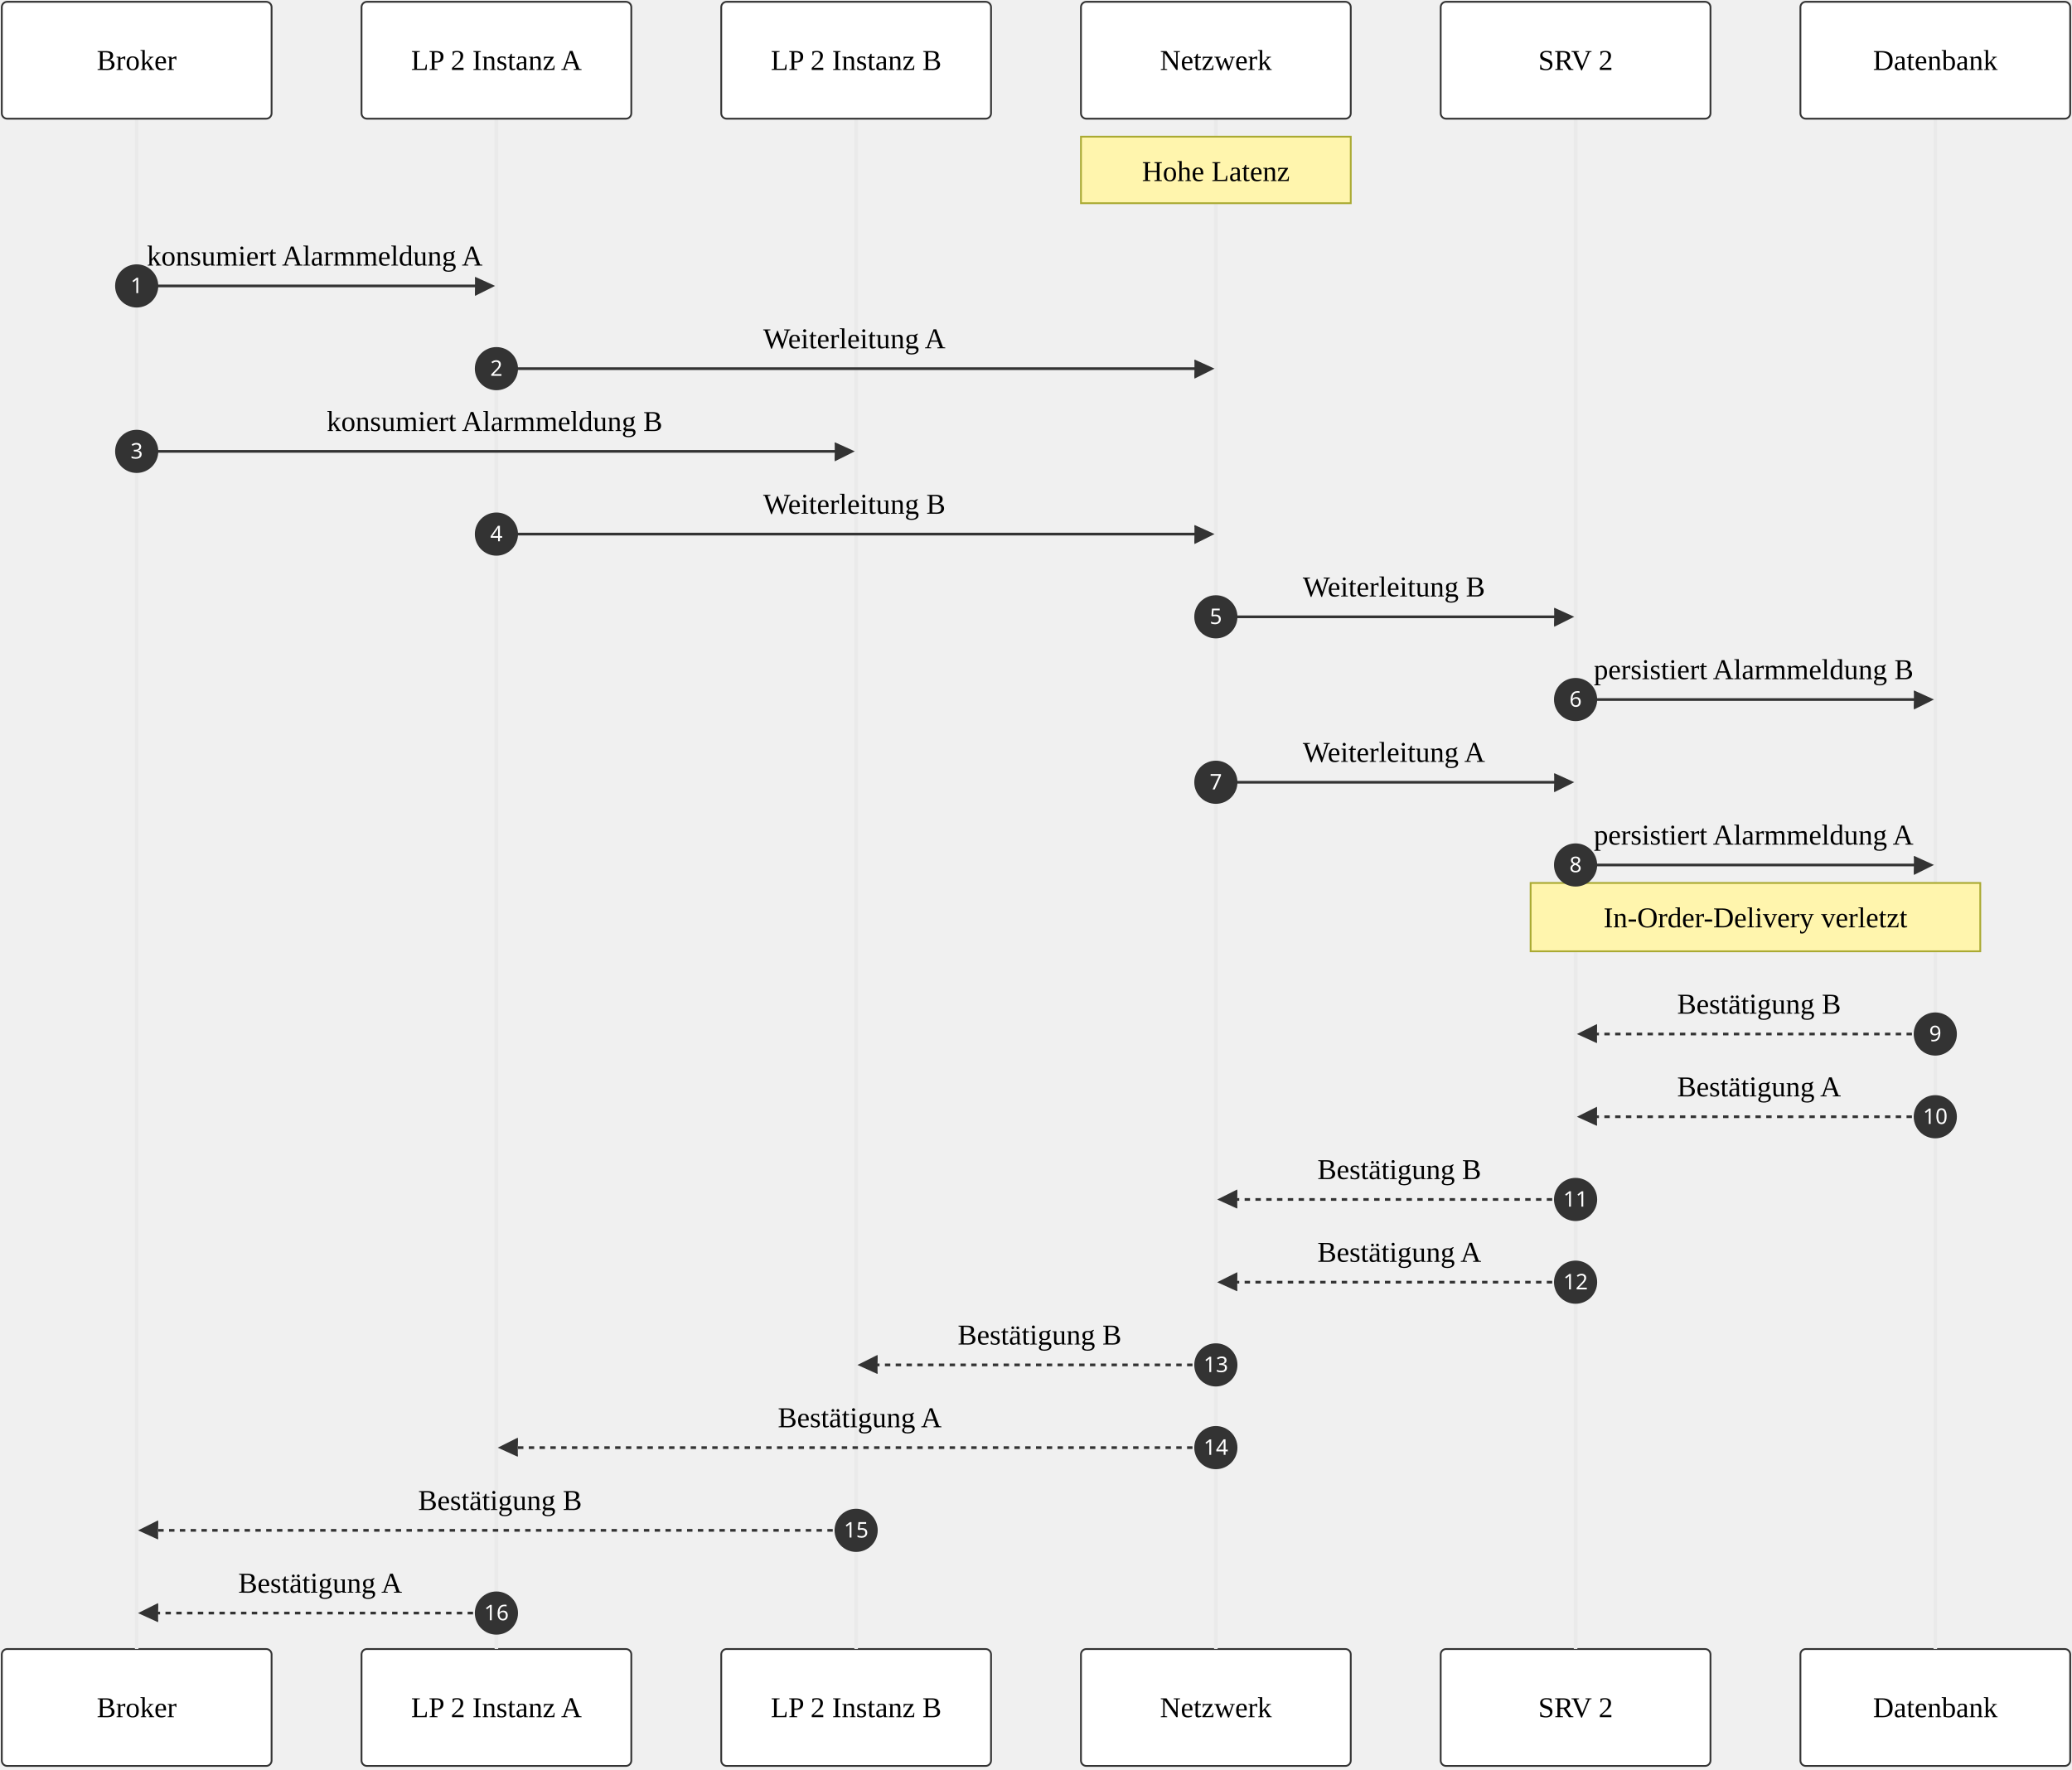
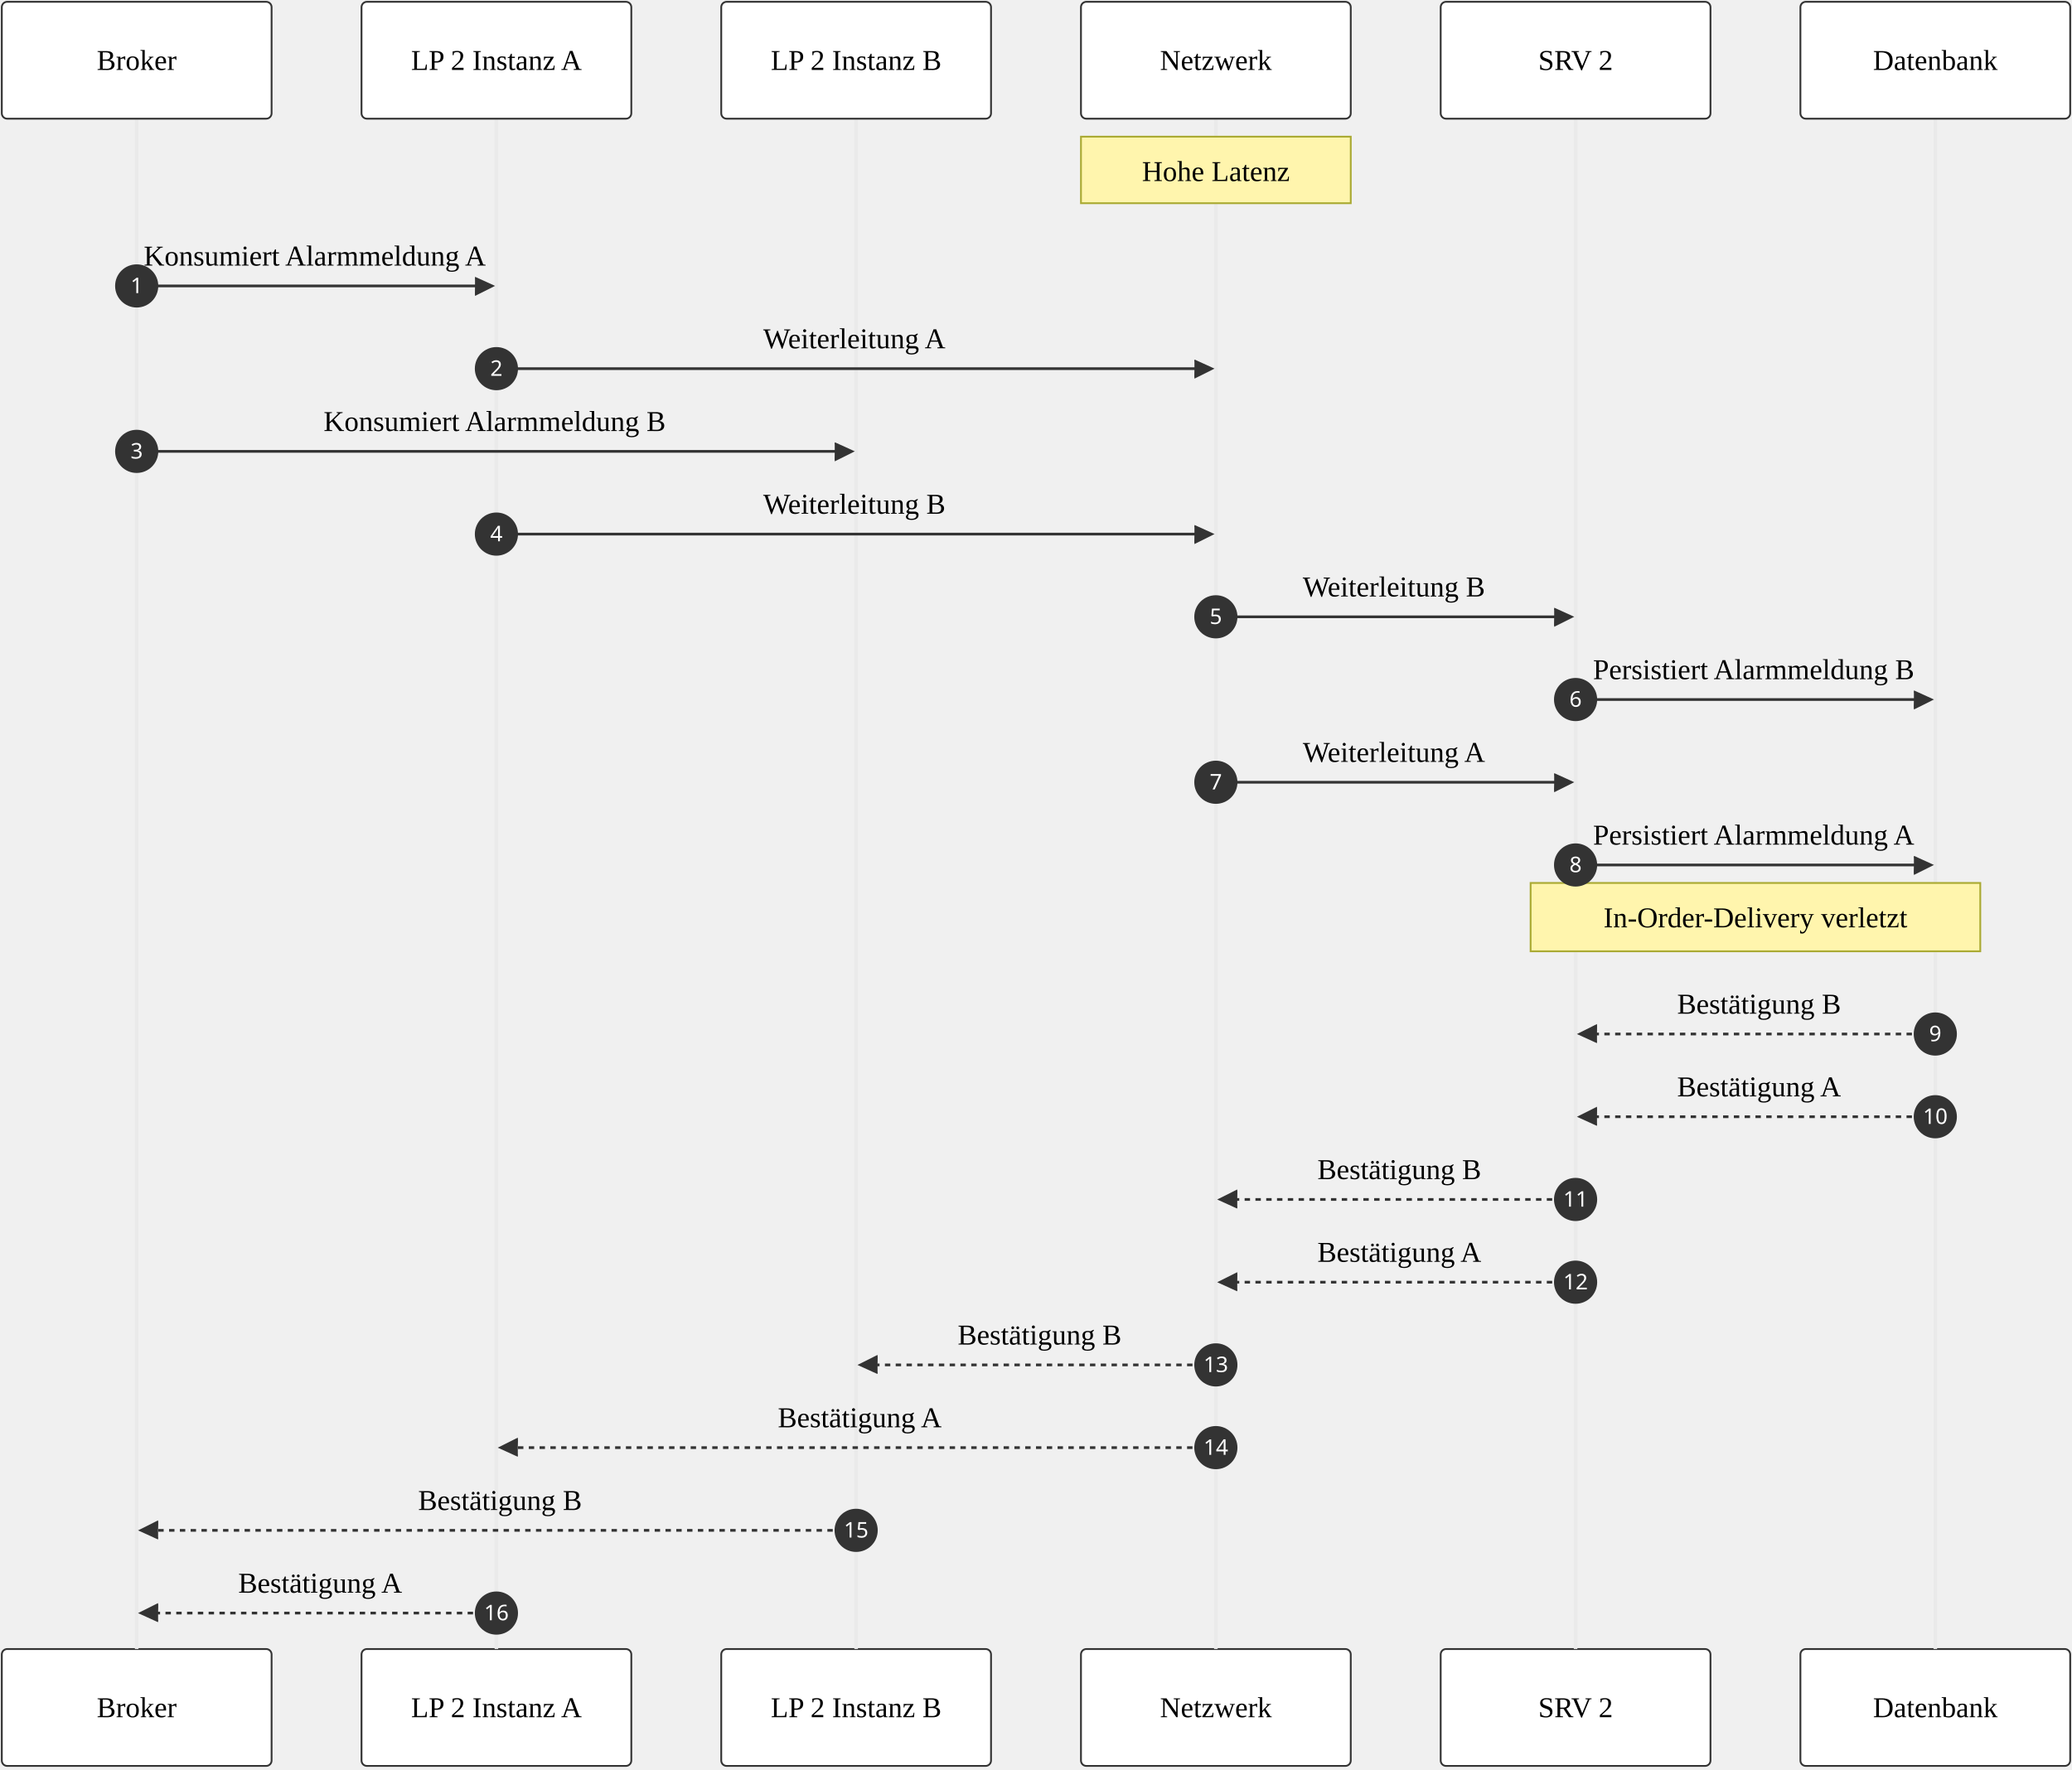
<svg xmlns="http://www.w3.org/2000/svg" id="my-svg" width="100%" style="max-width: 1152px; background-color: white;" viewBox="-1 -1 1152 984" role="graphics-document document" aria-roledescription="sequence">
  <g>
    <rect x="1000" y="916" fill="#eaeaea" stroke="#666" width="150" height="65" name="DB" rx="3" ry="3" class="actor actor-bottom" />
    <text x="1075" y="948.5" dominant-baseline="central" alignment-baseline="central" class="actor actor-box" style="text-anchor: middle; font-size: 16px; font-weight: 400;">
      <tspan x="1075" dy="0">Datenbank</tspan>
    </text>
  </g>
  <g>
    <rect x="800" y="916" fill="#eaeaea" stroke="#666" width="150" height="65" name="S" rx="3" ry="3" class="actor actor-bottom" />
    <text x="875" y="948.5" dominant-baseline="central" alignment-baseline="central" class="actor actor-box" style="text-anchor: middle; font-size: 16px; font-weight: 400;">
      <tspan x="875" dy="0">SRV 2</tspan>
    </text>
  </g>
  <g>
    <rect x="600" y="916" fill="#eaeaea" stroke="#666" width="150" height="65" name="NET" rx="3" ry="3" class="actor actor-bottom" />
    <text x="675" y="948.5" dominant-baseline="central" alignment-baseline="central" class="actor actor-box" style="text-anchor: middle; font-size: 16px; font-weight: 400;">
      <tspan x="675" dy="0">Netzwerk</tspan>
    </text>
  </g>
  <g>
    <rect x="400" y="916" fill="#eaeaea" stroke="#666" width="150" height="65" name="L2" rx="3" ry="3" class="actor actor-bottom" />
    <text x="475" y="948.5" dominant-baseline="central" alignment-baseline="central" class="actor actor-box" style="text-anchor: middle; font-size: 16px; font-weight: 400;">
      <tspan x="475" dy="0">LP 2 Instanz B</tspan>
    </text>
  </g>
  <g>
    <rect x="200" y="916" fill="#eaeaea" stroke="#666" width="150" height="65" name="L1" rx="3" ry="3" class="actor actor-bottom" />
    <text x="275" y="948.5" dominant-baseline="central" alignment-baseline="central" class="actor actor-box" style="text-anchor: middle; font-size: 16px; font-weight: 400;">
      <tspan x="275" dy="0">LP 2 Instanz A</tspan>
    </text>
  </g>
  <g>
    <rect x="0" y="916" fill="#eaeaea" stroke="#666" width="150" height="65" name="B" rx="3" ry="3" class="actor actor-bottom" />
    <text x="75" y="948.5" dominant-baseline="central" alignment-baseline="central" class="actor actor-box" style="text-anchor: middle; font-size: 16px; font-weight: 400;">
      <tspan x="75" dy="0">Broker</tspan>
    </text>
  </g>
  <g>
    <line id="actor5" x1="1075" y1="65" x2="1075" y2="916" class="actor-line 200" stroke-width="0.5px" stroke="#999" name="DB" data-et="life-line" data-id="DB" />
    <g id="root-5" data-et="participant" data-type="participant" data-id="DB">
      <rect x="1000" y="0" fill="#eaeaea" stroke="#666" width="150" height="65" name="DB" rx="3" ry="3" class="actor actor-top" />
      <text x="1075" y="32.5" dominant-baseline="central" alignment-baseline="central" class="actor actor-box" style="text-anchor: middle; font-size: 16px; font-weight: 400;">
        <tspan x="1075" dy="0">Datenbank</tspan>
      </text>
    </g>
  </g>
  <g>
    <line id="actor4" x1="875" y1="65" x2="875" y2="916" class="actor-line 200" stroke-width="0.5px" stroke="#999" name="S" data-et="life-line" data-id="S" />
    <g id="root-4" data-et="participant" data-type="participant" data-id="S">
      <rect x="800" y="0" fill="#eaeaea" stroke="#666" width="150" height="65" name="S" rx="3" ry="3" class="actor actor-top" />
      <text x="875" y="32.5" dominant-baseline="central" alignment-baseline="central" class="actor actor-box" style="text-anchor: middle; font-size: 16px; font-weight: 400;">
        <tspan x="875" dy="0">SRV 2</tspan>
      </text>
    </g>
  </g>
  <g>
    <line id="actor3" x1="675" y1="65" x2="675" y2="916" class="actor-line 200" stroke-width="0.5px" stroke="#999" name="NET" data-et="life-line" data-id="NET" />
    <g id="root-3" data-et="participant" data-type="participant" data-id="NET">
      <rect x="600" y="0" fill="#eaeaea" stroke="#666" width="150" height="65" name="NET" rx="3" ry="3" class="actor actor-top" />
      <text x="675" y="32.5" dominant-baseline="central" alignment-baseline="central" class="actor actor-box" style="text-anchor: middle; font-size: 16px; font-weight: 400;">
        <tspan x="675" dy="0">Netzwerk</tspan>
      </text>
    </g>
  </g>
  <g>
    <line id="actor2" x1="475" y1="65" x2="475" y2="916" class="actor-line 200" stroke-width="0.5px" stroke="#999" name="L2" data-et="life-line" data-id="L2" />
    <g id="root-2" data-et="participant" data-type="participant" data-id="L2">
      <rect x="400" y="0" fill="#eaeaea" stroke="#666" width="150" height="65" name="L2" rx="3" ry="3" class="actor actor-top" />
      <text x="475" y="32.5" dominant-baseline="central" alignment-baseline="central" class="actor actor-box" style="text-anchor: middle; font-size: 16px; font-weight: 400;">
        <tspan x="475" dy="0">LP 2 Instanz B</tspan>
      </text>
    </g>
  </g>
  <g>
    <line id="actor1" x1="275" y1="65" x2="275" y2="916" class="actor-line 200" stroke-width="0.5px" stroke="#999" name="L1" data-et="life-line" data-id="L1" />
    <g id="root-1" data-et="participant" data-type="participant" data-id="L1">
      <rect x="200" y="0" fill="#eaeaea" stroke="#666" width="150" height="65" name="L1" rx="3" ry="3" class="actor actor-top" />
      <text x="275" y="32.5" dominant-baseline="central" alignment-baseline="central" class="actor actor-box" style="text-anchor: middle; font-size: 16px; font-weight: 400;">
        <tspan x="275" dy="0">LP 2 Instanz A</tspan>
      </text>
    </g>
  </g>
  <g>
    <line id="actor0" x1="75" y1="65" x2="75" y2="916" class="actor-line 200" stroke-width="0.5px" stroke="#999" name="B" data-et="life-line" data-id="B" />
    <g id="root-0" data-et="participant" data-type="participant" data-id="B">
      <rect x="0" y="0" fill="#eaeaea" stroke="#666" width="150" height="65" name="B" rx="3" ry="3" class="actor actor-top" />
      <text x="75" y="32.5" dominant-baseline="central" alignment-baseline="central" class="actor actor-box" style="text-anchor: middle; font-size: 16px; font-weight: 400;">
        <tspan x="75" dy="0">Broker</tspan>
      </text>
    </g>
  </g>
  <style>#my-svg{font-family:'Times New Roman',Times,serif;font-size:16px;fill:#333;}@keyframes edge-animation-frame{from{stroke-dashoffset:0;}}@keyframes dash{to{stroke-dashoffset:0;}}#my-svg .edge-animation-slow{stroke-dasharray:9,5!important;stroke-dashoffset:900;animation:dash 50s linear infinite;stroke-linecap:round;}#my-svg .edge-animation-fast{stroke-dasharray:9,5!important;stroke-dashoffset:900;animation:dash 20s linear infinite;stroke-linecap:round;}#my-svg .error-icon{fill:hsl(220.588, 100%, 98.333%);}#my-svg .error-text{fill:rgb(8.5, 5.75, 0);stroke:rgb(8.5, 5.75, 0);}#my-svg .edge-thickness-normal{stroke-width:1px;}#my-svg .edge-thickness-thick{stroke-width:3.5px;}#my-svg .edge-pattern-solid{stroke-dasharray:0;}#my-svg .edge-thickness-invisible{stroke-width:0;fill:none;}#my-svg .edge-pattern-dashed{stroke-dasharray:3;}#my-svg .edge-pattern-dotted{stroke-dasharray:2;}#my-svg .marker{fill:#0b0b0b;stroke:#0b0b0b;}#my-svg .marker.cross{stroke:#0b0b0b;}#my-svg svg{font-family:'Times New Roman',Times,serif;font-size:16px;}#my-svg p{margin:0;}#my-svg .actor{stroke:#333333;fill:#ffffff;stroke-width:1;}#my-svg rect.actor.outer-path[data-look="neo"]{filter:drop-shadow( 1px 2px 2px rgba(185,185,185,1));}#my-svg rect.note[data-look="neo"]{stroke:#aaaa33;fill:#fff5ad;filter:drop-shadow( 1px 2px 2px rgba(185,185,185,1));}#my-svg text.actor&gt;tspan{fill:#000000;stroke:none;}#my-svg .actor-line{stroke:#EAEAEA;}#my-svg .innerArc{stroke-width:1.5;stroke-dasharray:none;}#my-svg .messageLine0{stroke-width:1.5;stroke-dasharray:none;stroke:#333333;}#my-svg .messageLine1{stroke-width:1.5;stroke-dasharray:2,2;stroke:#333333;}#my-svg [id$="-arrowhead"] path{fill:#333333;stroke:#333333;}#my-svg .sequenceNumber{fill:#ffffff;}#my-svg [id$="-sequencenumber"]{fill:#333333;}#my-svg [id$="-crosshead"] path{fill:#333333;stroke:#333333;}#my-svg .messageText{fill:#000000;stroke:none;}#my-svg .labelBox{stroke:#333333;fill:#ffffff;filter:none;}#my-svg .labelText,#my-svg .labelText&gt;tspan{fill:#000000;stroke:none;}#my-svg .loopText,#my-svg .loopText&gt;tspan{fill:#000000;stroke:none;}#my-svg .sectionTitle,#my-svg .sectionTitle&gt;tspan{fill:#000000;stroke:none;}#my-svg .loopLine{stroke-width:2px;stroke-dasharray:2,2;stroke:#333333;fill:#333333;}#my-svg .note{stroke:#aaaa33;fill:#fff5ad;}#my-svg .noteText,#my-svg .noteText&gt;tspan{fill:#000000;stroke:none;font-weight:normal;}#my-svg .activation0{fill:#f4f4f4;stroke:#666666;}#my-svg .activation1{fill:#f4f4f4;stroke:#666666;}#my-svg .activation2{fill:#f4f4f4;stroke:#666666;}#my-svg .actorPopupMenu{position:absolute;}#my-svg .actorPopupMenuPanel{position:absolute;fill:#ffffff;box-shadow:0px 8px 16px 0px rgba(0,0,0,0.2);filter:drop-shadow(3px 5px 2px rgb(0 0 0 / 0.4));}#my-svg .actor-man circle,#my-svg line{fill:#ffffff;stroke-width:2px;}#my-svg g rect.rect{filter:drop-shadow( 1px 2px 2px rgba(185,185,185,1));stroke:hsl(40.588, 60%, 83.333%);}#my-svg .node .neo-node{stroke:hsl(40.588, 60%, 83.333%);}#my-svg [data-look="neo"].node rect,#my-svg [data-look="neo"].cluster rect,#my-svg [data-look="neo"].node polygon{stroke:url(#my-svg-gradient);filter:drop-shadow( 1px 2px 2px rgba(185,185,185,1));}#my-svg [data-look="neo"].swimlane.cluster rect{filter:none;}#my-svg [data-look="neo"].node path{stroke:url(#my-svg-gradient);stroke-width:1px;}#my-svg [data-look="neo"].node .outer-path{filter:drop-shadow( 1px 2px 2px rgba(185,185,185,1));}#my-svg [data-look="neo"].node .neo-line path{stroke:hsl(40.588, 60%, 83.333%);filter:none;}#my-svg [data-look="neo"].node circle{stroke:url(#my-svg-gradient);filter:drop-shadow( 1px 2px 2px rgba(185,185,185,1));}#my-svg [data-look="neo"].node circle .state-start{fill:#000000;}#my-svg [data-look="neo"].icon-shape .icon{fill:url(#my-svg-gradient);filter:drop-shadow( 1px 2px 2px rgba(185,185,185,1));}#my-svg [data-look="neo"].icon-shape .icon-neo path{stroke:url(#my-svg-gradient);filter:drop-shadow( 1px 2px 2px rgba(185,185,185,1));}#my-svg :root{--mermaid-font-family:"trebuchet ms",verdana,arial,sans-serif;}</style>
  <g />
  <defs>
    <symbol id="my-svg-computer" width="24" height="24">
      <path transform="scale(.5)" d="M2 2v13h20v-13h-20zm18 11h-16v-9h16v9zm-10.228 6l.466-1h3.524l.467 1h-4.457zm14.228 3h-24l2-6h2.104l-1.33 4h18.45l-1.297-4h2.073l2 6zm-5-10h-14v-7h14v7z" />
    </symbol>
  </defs>
  <defs>
    <symbol id="my-svg-database" fill-rule="evenodd" clip-rule="evenodd">
      <path transform="scale(.5)" d="M12.258.001l.256.004.255.005.253.008.251.01.249.012.247.015.246.016.242.019.241.02.239.023.236.024.233.027.231.028.229.031.225.032.223.034.22.036.217.038.214.04.211.041.208.043.205.045.201.046.198.048.194.05.191.051.187.053.183.054.18.056.175.057.172.059.168.06.163.061.16.063.155.064.15.066.074.033.073.033.071.034.07.034.069.035.068.035.067.035.066.035.064.036.064.036.062.036.06.036.06.037.058.037.058.037.055.038.055.038.053.038.052.038.051.039.05.039.048.039.047.039.045.04.044.04.043.04.041.04.04.041.039.041.037.041.036.041.034.041.033.042.032.042.03.042.029.042.027.042.026.043.024.043.023.043.021.043.02.043.018.044.017.043.015.044.013.044.012.044.011.045.009.044.007.045.006.045.004.045.002.045.001.045v17l-.001.045-.002.045-.004.045-.006.045-.007.045-.009.044-.011.045-.012.044-.013.044-.015.044-.017.043-.018.044-.02.043-.021.043-.023.043-.024.043-.026.043-.027.042-.029.042-.03.042-.032.042-.033.042-.034.041-.036.041-.037.041-.039.041-.04.041-.041.04-.043.04-.044.04-.045.04-.047.039-.048.039-.05.039-.051.039-.052.038-.053.038-.055.038-.055.038-.058.037-.058.037-.06.037-.06.036-.062.036-.064.036-.064.036-.066.035-.067.035-.068.035-.069.035-.07.034-.071.034-.073.033-.074.033-.15.066-.155.064-.16.063-.163.061-.168.06-.172.059-.175.057-.18.056-.183.054-.187.053-.191.051-.194.05-.198.048-.201.046-.205.045-.208.043-.211.041-.214.04-.217.038-.22.036-.223.034-.225.032-.229.031-.231.028-.233.027-.236.024-.239.023-.241.02-.242.019-.246.016-.247.015-.249.012-.251.01-.253.008-.255.005-.256.004-.258.001-.258-.001-.256-.004-.255-.005-.253-.008-.251-.01-.249-.012-.247-.015-.245-.016-.243-.019-.241-.02-.238-.023-.236-.024-.234-.027-.231-.028-.228-.031-.226-.032-.223-.034-.22-.036-.217-.038-.214-.04-.211-.041-.208-.043-.204-.045-.201-.046-.198-.048-.195-.05-.19-.051-.187-.053-.184-.054-.179-.056-.176-.057-.172-.059-.167-.06-.164-.061-.159-.063-.155-.064-.151-.066-.074-.033-.072-.033-.072-.034-.07-.034-.069-.035-.068-.035-.067-.035-.066-.035-.064-.036-.063-.036-.062-.036-.061-.036-.06-.037-.058-.037-.057-.037-.056-.038-.055-.038-.053-.038-.052-.038-.051-.039-.049-.039-.049-.039-.046-.039-.046-.04-.044-.04-.043-.04-.041-.04-.04-.041-.039-.041-.037-.041-.036-.041-.034-.041-.033-.042-.032-.042-.03-.042-.029-.042-.027-.042-.026-.043-.024-.043-.023-.043-.021-.043-.02-.043-.018-.044-.017-.043-.015-.044-.013-.044-.012-.044-.011-.045-.009-.044-.007-.045-.006-.045-.004-.045-.002-.045-.001-.045v-17l.001-.045.002-.045.004-.045.006-.045.007-.045.009-.044.011-.045.012-.044.013-.044.015-.044.017-.043.018-.044.02-.043.021-.043.023-.043.024-.043.026-.043.027-.042.029-.042.03-.042.032-.042.033-.042.034-.041.036-.041.037-.041.039-.041.04-.041.041-.04.043-.04.044-.04.046-.04.046-.039.049-.039.049-.039.051-.039.052-.038.053-.038.055-.038.056-.038.057-.037.058-.037.06-.037.061-.036.062-.036.063-.036.064-.036.066-.035.067-.035.068-.035.069-.035.07-.034.072-.034.072-.033.074-.033.151-.066.155-.064.159-.063.164-.061.167-.06.172-.059.176-.057.179-.056.184-.054.187-.053.19-.051.195-.05.198-.048.201-.046.204-.045.208-.043.211-.041.214-.04.217-.038.22-.036.223-.034.226-.032.228-.031.231-.028.234-.027.236-.024.238-.023.241-.02.243-.019.245-.016.247-.015.249-.012.251-.01.253-.008.255-.005.256-.004.258-.001.258.001zm-9.258 20.499v.01l.001.021.003.021.004.022.005.021.006.022.007.022.009.023.01.022.011.023.012.023.013.023.015.023.016.024.017.023.018.024.019.024.021.024.022.025.023.024.024.025.052.049.056.05.061.051.066.051.07.051.075.051.079.052.084.052.088.052.092.052.097.052.102.051.105.052.11.052.114.051.119.051.123.051.127.05.131.05.135.05.139.048.144.049.147.047.152.047.155.047.16.045.163.045.167.043.171.043.176.041.178.041.183.039.187.039.19.037.194.035.197.035.202.033.204.031.209.03.212.029.216.027.219.025.222.024.226.021.23.02.233.018.236.016.24.015.243.012.246.01.249.008.253.005.256.004.259.001.26-.001.257-.004.254-.005.25-.008.247-.011.244-.012.241-.014.237-.016.233-.018.231-.021.226-.021.224-.024.22-.026.216-.027.212-.028.21-.031.205-.031.202-.034.198-.034.194-.036.191-.037.187-.039.183-.04.179-.04.175-.042.172-.043.168-.044.163-.045.16-.046.155-.046.152-.047.148-.048.143-.049.139-.049.136-.05.131-.05.126-.05.123-.051.118-.052.114-.051.11-.052.106-.052.101-.052.096-.052.092-.052.088-.053.083-.051.079-.052.074-.052.07-.051.065-.051.06-.051.056-.05.051-.05.023-.024.023-.025.021-.024.02-.024.019-.024.018-.024.017-.024.015-.023.014-.024.013-.023.012-.023.01-.023.01-.022.008-.022.006-.022.006-.022.004-.022.004-.021.001-.021.001-.021v-4.127l-.077.055-.08.053-.083.054-.085.053-.087.052-.09.052-.093.051-.095.05-.097.05-.1.049-.102.049-.105.048-.106.047-.109.047-.111.046-.114.045-.115.045-.118.044-.12.043-.122.042-.124.042-.126.041-.128.04-.13.04-.132.038-.134.038-.135.037-.138.037-.139.035-.142.035-.143.034-.144.033-.147.032-.148.031-.15.03-.151.03-.153.029-.154.027-.156.027-.158.026-.159.025-.161.024-.162.023-.163.022-.165.021-.166.02-.167.019-.169.018-.169.017-.171.016-.173.015-.173.014-.175.013-.175.012-.177.011-.178.01-.179.008-.179.008-.181.006-.182.005-.182.004-.184.003-.184.002h-.37l-.184-.002-.184-.003-.182-.004-.182-.005-.181-.006-.179-.008-.179-.008-.178-.01-.176-.011-.176-.012-.175-.013-.173-.014-.172-.015-.171-.016-.17-.017-.169-.018-.167-.019-.166-.02-.165-.021-.163-.022-.162-.023-.161-.024-.159-.025-.157-.026-.156-.027-.155-.027-.153-.029-.151-.03-.15-.03-.148-.031-.146-.032-.145-.033-.143-.034-.141-.035-.14-.035-.137-.037-.136-.037-.134-.038-.132-.038-.13-.04-.128-.04-.126-.041-.124-.042-.122-.042-.12-.044-.117-.043-.116-.045-.113-.045-.112-.046-.109-.047-.106-.047-.105-.048-.102-.049-.1-.049-.097-.05-.095-.05-.093-.052-.09-.051-.087-.052-.085-.053-.083-.054-.08-.054-.077-.054v4.127zm0-5.654v.011l.001.021.003.021.004.021.005.022.006.022.007.022.009.022.01.022.011.023.012.023.013.023.015.024.016.023.017.024.018.024.019.024.021.024.022.024.023.025.024.024.052.05.056.05.061.05.066.051.07.051.075.052.079.051.084.052.088.052.092.052.097.052.102.052.105.052.11.051.114.051.119.052.123.05.127.051.131.05.135.049.139.049.144.048.147.048.152.047.155.046.16.045.163.045.167.044.171.042.176.042.178.04.183.04.187.038.19.037.194.036.197.034.202.033.204.032.209.03.212.028.216.027.219.025.222.024.226.022.23.02.233.018.236.016.24.014.243.012.246.01.249.008.253.006.256.003.259.001.26-.001.257-.003.254-.006.25-.008.247-.01.244-.012.241-.015.237-.016.233-.018.231-.02.226-.022.224-.024.22-.025.216-.027.212-.029.21-.03.205-.032.202-.033.198-.035.194-.036.191-.037.187-.039.183-.039.179-.041.175-.042.172-.043.168-.044.163-.045.16-.045.155-.047.152-.047.148-.048.143-.048.139-.05.136-.049.131-.05.126-.051.123-.051.118-.051.114-.052.11-.052.106-.052.101-.052.096-.052.092-.052.088-.052.083-.052.079-.052.074-.051.07-.052.065-.051.06-.05.056-.051.051-.049.023-.025.023-.024.021-.025.02-.024.019-.024.018-.024.017-.024.015-.023.014-.023.013-.024.012-.022.01-.023.01-.023.008-.022.006-.022.006-.022.004-.021.004-.022.001-.021.001-.021v-4.139l-.077.054-.08.054-.083.054-.085.052-.087.053-.09.051-.093.051-.095.051-.097.05-.1.049-.102.049-.105.048-.106.047-.109.047-.111.046-.114.045-.115.044-.118.044-.12.044-.122.042-.124.042-.126.041-.128.04-.13.039-.132.039-.134.038-.135.037-.138.036-.139.036-.142.035-.143.033-.144.033-.147.033-.148.031-.15.03-.151.03-.153.028-.154.028-.156.027-.158.026-.159.025-.161.024-.162.023-.163.022-.165.021-.166.02-.167.019-.169.018-.169.017-.171.016-.173.015-.173.014-.175.013-.175.012-.177.011-.178.009-.179.009-.179.007-.181.007-.182.005-.182.004-.184.003-.184.002h-.37l-.184-.002-.184-.003-.182-.004-.182-.005-.181-.007-.179-.007-.179-.009-.178-.009-.176-.011-.176-.012-.175-.013-.173-.014-.172-.015-.171-.016-.17-.017-.169-.018-.167-.019-.166-.02-.165-.021-.163-.022-.162-.023-.161-.024-.159-.025-.157-.026-.156-.027-.155-.028-.153-.028-.151-.03-.15-.03-.148-.031-.146-.033-.145-.033-.143-.033-.141-.035-.14-.036-.137-.036-.136-.037-.134-.038-.132-.039-.13-.039-.128-.04-.126-.041-.124-.042-.122-.043-.12-.043-.117-.044-.116-.044-.113-.046-.112-.046-.109-.046-.106-.047-.105-.048-.102-.049-.1-.049-.097-.05-.095-.051-.093-.051-.09-.051-.087-.053-.085-.052-.083-.054-.08-.054-.077-.054v4.139zm0-5.666v.011l.001.02.003.022.004.021.005.022.006.021.007.022.009.023.01.022.011.023.012.023.013.023.015.023.016.024.017.024.018.023.019.024.021.025.022.024.023.024.024.025.052.05.056.05.061.05.066.051.07.051.075.052.079.051.084.052.088.052.092.052.097.052.102.052.105.051.11.052.114.051.119.051.123.051.127.05.131.05.135.05.139.049.144.048.147.048.152.047.155.046.16.045.163.045.167.043.171.043.176.042.178.04.183.04.187.038.19.037.194.036.197.034.202.033.204.032.209.03.212.028.216.027.219.025.222.024.226.021.23.02.233.018.236.017.24.014.243.012.246.01.249.008.253.006.256.003.259.001.26-.001.257-.003.254-.006.25-.008.247-.01.244-.013.241-.014.237-.016.233-.018.231-.02.226-.022.224-.024.22-.025.216-.027.212-.029.21-.03.205-.032.202-.033.198-.035.194-.036.191-.037.187-.039.183-.039.179-.041.175-.042.172-.043.168-.044.163-.045.16-.045.155-.047.152-.047.148-.048.143-.049.139-.049.136-.049.131-.051.126-.05.123-.051.118-.052.114-.051.11-.052.106-.052.101-.052.096-.052.092-.052.088-.052.083-.052.079-.052.074-.052.07-.051.065-.051.06-.051.056-.05.051-.049.023-.025.023-.025.021-.024.02-.024.019-.024.018-.024.017-.024.015-.023.014-.024.013-.023.012-.023.01-.022.01-.023.008-.022.006-.022.006-.022.004-.022.004-.021.001-.021.001-.021v-4.153l-.077.054-.08.054-.083.053-.085.053-.087.053-.09.051-.093.051-.095.051-.097.05-.1.049-.102.048-.105.048-.106.048-.109.046-.111.046-.114.046-.115.044-.118.044-.12.043-.122.043-.124.042-.126.041-.128.04-.13.039-.132.039-.134.038-.135.037-.138.036-.139.036-.142.034-.143.034-.144.033-.147.032-.148.032-.15.03-.151.03-.153.028-.154.028-.156.027-.158.026-.159.024-.161.024-.162.023-.163.023-.165.021-.166.02-.167.019-.169.018-.169.017-.171.016-.173.015-.173.014-.175.013-.175.012-.177.01-.178.01-.179.009-.179.007-.181.006-.182.006-.182.004-.184.003-.184.001-.185.001-.185-.001-.184-.001-.184-.003-.182-.004-.182-.006-.181-.006-.179-.007-.179-.009-.178-.01-.176-.01-.176-.012-.175-.013-.173-.014-.172-.015-.171-.016-.17-.017-.169-.018-.167-.019-.166-.02-.165-.021-.163-.023-.162-.023-.161-.024-.159-.024-.157-.026-.156-.027-.155-.028-.153-.028-.151-.03-.15-.03-.148-.032-.146-.032-.145-.033-.143-.034-.141-.034-.14-.036-.137-.036-.136-.037-.134-.038-.132-.039-.13-.039-.128-.041-.126-.041-.124-.041-.122-.043-.12-.043-.117-.044-.116-.044-.113-.046-.112-.046-.109-.046-.106-.048-.105-.048-.102-.048-.1-.05-.097-.049-.095-.051-.093-.051-.09-.052-.087-.052-.085-.053-.083-.053-.08-.054-.077-.054v4.153zm8.74-8.179l-.257.004-.254.005-.25.008-.247.011-.244.012-.241.014-.237.016-.233.018-.231.021-.226.022-.224.023-.22.026-.216.027-.212.028-.21.031-.205.032-.202.033-.198.034-.194.036-.191.038-.187.038-.183.04-.179.041-.175.042-.172.043-.168.043-.163.045-.16.046-.155.046-.152.048-.148.048-.143.048-.139.049-.136.05-.131.05-.126.051-.123.051-.118.051-.114.052-.11.052-.106.052-.101.052-.096.052-.092.052-.088.052-.083.052-.079.052-.074.051-.07.052-.065.051-.06.05-.056.05-.051.05-.023.025-.023.024-.021.024-.02.025-.019.024-.018.024-.017.023-.015.024-.014.023-.013.023-.012.023-.01.023-.01.022-.008.022-.006.023-.006.021-.004.022-.004.021-.001.021-.001.021.001.021.001.021.004.021.004.022.006.021.006.023.008.022.01.022.01.023.012.023.013.023.014.023.015.024.017.023.018.024.019.024.02.025.021.024.023.024.023.025.051.05.056.05.06.05.065.051.07.052.074.051.079.052.083.052.088.052.092.052.096.052.101.052.106.052.11.052.114.052.118.051.123.051.126.051.131.05.136.05.139.049.143.048.148.048.152.048.155.046.16.046.163.045.168.043.172.043.175.042.179.041.183.04.187.038.191.038.194.036.198.034.202.033.205.032.21.031.212.028.216.027.22.026.224.023.226.022.231.021.233.018.237.016.241.014.244.012.247.011.25.008.254.005.257.004.26.001.26-.001.257-.004.254-.005.25-.008.247-.011.244-.012.241-.014.237-.016.233-.018.231-.021.226-.022.224-.023.22-.026.216-.027.212-.028.21-.031.205-.032.202-.033.198-.034.194-.036.191-.038.187-.038.183-.04.179-.041.175-.042.172-.043.168-.043.163-.045.16-.046.155-.046.152-.048.148-.048.143-.048.139-.049.136-.05.131-.05.126-.051.123-.051.118-.051.114-.052.11-.052.106-.052.101-.052.096-.052.092-.052.088-.052.083-.052.079-.052.074-.051.07-.052.065-.051.06-.05.056-.05.051-.05.023-.025.023-.024.021-.024.02-.025.019-.024.018-.024.017-.023.015-.024.014-.023.013-.023.012-.023.01-.023.01-.022.008-.022.006-.023.006-.021.004-.022.004-.021.001-.021.001-.021-.001-.021-.001-.021-.004-.021-.004-.022-.006-.021-.006-.023-.008-.022-.01-.022-.01-.023-.012-.023-.013-.023-.014-.023-.015-.024-.017-.023-.018-.024-.019-.024-.02-.025-.021-.024-.023-.024-.023-.025-.051-.05-.056-.05-.06-.05-.065-.051-.07-.052-.074-.051-.079-.052-.083-.052-.088-.052-.092-.052-.096-.052-.101-.052-.106-.052-.11-.052-.114-.052-.118-.051-.123-.051-.126-.051-.131-.05-.136-.05-.139-.049-.143-.048-.148-.048-.152-.048-.155-.046-.16-.046-.163-.045-.168-.043-.172-.043-.175-.042-.179-.041-.183-.04-.187-.038-.191-.038-.194-.036-.198-.034-.202-.033-.205-.032-.21-.031-.212-.028-.216-.027-.22-.026-.224-.023-.226-.022-.231-.021-.233-.018-.237-.016-.241-.014-.244-.012-.247-.011-.25-.008-.254-.005-.257-.004-.26-.001-.26.001z" />
    </symbol>
  </defs>
  <defs>
    <symbol id="my-svg-clock" width="24" height="24">
      <path transform="scale(.5)" d="M12 2c5.514 0 10 4.486 10 10s-4.486 10-10 10-10-4.486-10-10 4.486-10 10-10zm0-2c-6.627 0-12 5.373-12 12s5.373 12 12 12 12-5.373 12-12-5.373-12-12-12zm5.848 12.459c.202.038.202.333.001.372-1.907.361-6.045 1.111-6.547 1.111-.719 0-1.301-.582-1.301-1.301 0-.512.77-5.447 1.125-7.445.034-.192.312-.181.343.014l.985 6.238 5.394 1.011z" />
    </symbol>
  </defs>
  <defs>
    <marker id="my-svg-arrowhead" refX="7.9" refY="5" markerUnits="userSpaceOnUse" markerWidth="12" markerHeight="12" orient="auto-start-reverse">
      <path d="M -1 0 L 10 5 L 0 10 z" />
    </marker>
  </defs>
  <defs>
    <marker id="my-svg-crosshead" markerWidth="15" markerHeight="8" orient="auto" refX="4" refY="4.5">
      <path fill="none" stroke="#000000" stroke-width="1pt" d="M 1,2 L 6,7 M 6,2 L 1,7" style="stroke-dasharray: 0, 0;" />
    </marker>
  </defs>
  <defs>
    <marker id="my-svg-filled-head" refX="15.5" refY="7" markerWidth="20" markerHeight="28" orient="auto">
      <path d="M 18,7 L9,13 L14,7 L9,1 Z" />
    </marker>
  </defs>
  <defs>
    <marker id="my-svg-sequencenumber" refX="15" refY="15" markerWidth="60" markerHeight="40" orient="auto">
      <circle cx="15" cy="15" r="6" />
    </marker>
  </defs>
  <defs>
    <marker id="my-svg-solidTopArrowHead" refX="7.9" refY="7.25" markerUnits="userSpaceOnUse" markerWidth="12" markerHeight="12" orient="auto-start-reverse">
      <path d="M 0 0 L 10 8 L 0 8 z" />
    </marker>
  </defs>
  <defs>
    <marker id="my-svg-solidBottomArrowHead" refX="7.9" refY="0.75" markerUnits="userSpaceOnUse" markerWidth="12" markerHeight="12" orient="auto-start-reverse">
      <path d="M 0 0 L 10 0 L 0 8 z" />
    </marker>
  </defs>
  <defs>
    <marker id="my-svg-stickTopArrowHead" refX="7.5" refY="7" markerUnits="userSpaceOnUse" markerWidth="12" markerHeight="12" orient="auto-start-reverse">
      <path d="M 0 0 L 7 7" stroke="black" stroke-width="1.5" fill="none" />
    </marker>
  </defs>
  <defs>
    <marker id="my-svg-stickBottomArrowHead" refX="7.5" refY="0" markerUnits="userSpaceOnUse" markerWidth="12" markerHeight="12" orient="auto-start-reverse">
      <path d="M 0 7 L 7 0" stroke="black" stroke-width="1.5" fill="none" />
    </marker>
  </defs>
  <g data-et="note" data-id="i1">
    <rect x="600" y="75" fill="#EDF2AE" stroke="#666" width="150" height="37" class="note" />
    <text x="675" y="80" text-anchor="middle" dominant-baseline="middle" alignment-baseline="middle" class="noteText" dy="1em" style="font-size: 16px; font-weight: 400;">
      <tspan x="675">Hohe Latenz</tspan>
    </text>
  </g>
  <g data-et="note" data-id="i10">
    <rect x="850" y="490" fill="#EDF2AE" stroke="#666" width="250" height="38" class="note" />
    <text x="975" y="495" text-anchor="middle" dominant-baseline="middle" alignment-baseline="middle" class="noteText" dy="1em" style="font-size: 16px; font-weight: 400;">
      <tspan x="975">In-Order-Delivery verletzt</tspan>
    </text>
  </g>
-   <text x="174" y="127" text-anchor="middle" dominant-baseline="middle" alignment-baseline="middle" class="messageText" dy="1em" style="font-size: 16px; font-weight: 400;">konsumiert Alarmmeldung A</text>
+   <text x="174" y="127" text-anchor="middle" dominant-baseline="middle" alignment-baseline="middle" class="messageText" dy="1em" style="font-size: 16px; font-weight: 400;">Konsumiert Alarmmeldung A</text>
  <line x1="82" y1="158" x2="271" y2="158" class="messageLine0" data-et="message" data-id="i2" data-from="B" data-to="L1" stroke-width="2" stroke="none" marker-end="url(#my-svg-arrowhead)" style="fill: none;" />
  <line x1="75" y1="158" x2="75" y2="158" stroke-width="0" marker-start="url(#my-svg-sequencenumber)" />
  <text x="75" y="162" font-family="sans-serif" font-size="12px" text-anchor="middle" class="sequenceNumber">1</text>
  <text x="474" y="173" text-anchor="middle" dominant-baseline="middle" alignment-baseline="middle" class="messageText" dy="1em" style="font-size: 16px; font-weight: 400;">Weiterleitung A</text>
  <line x1="282" y1="204" x2="671" y2="204" class="messageLine0" data-et="message" data-id="i3" data-from="L1" data-to="NET" stroke-width="2" stroke="none" marker-end="url(#my-svg-arrowhead)" style="fill: none;" />
  <line x1="275" y1="204" x2="275" y2="204" stroke-width="0" marker-start="url(#my-svg-sequencenumber)" />
  <text x="275" y="208" font-family="sans-serif" font-size="12px" text-anchor="middle" class="sequenceNumber">2</text>
-   <text x="274" y="219" text-anchor="middle" dominant-baseline="middle" alignment-baseline="middle" class="messageText" dy="1em" style="font-size: 16px; font-weight: 400;">konsumiert Alarmmeldung B</text>
+   <text x="274" y="219" text-anchor="middle" dominant-baseline="middle" alignment-baseline="middle" class="messageText" dy="1em" style="font-size: 16px; font-weight: 400;">Konsumiert Alarmmeldung B</text>
  <line x1="82" y1="250" x2="471" y2="250" class="messageLine0" data-et="message" data-id="i4" data-from="B" data-to="L2" stroke-width="2" stroke="none" marker-end="url(#my-svg-arrowhead)" style="fill: none;" />
  <line x1="75" y1="250" x2="75" y2="250" stroke-width="0" marker-start="url(#my-svg-sequencenumber)" />
  <text x="75" y="254" font-family="sans-serif" font-size="12px" text-anchor="middle" class="sequenceNumber">3</text>
  <text x="474" y="265" text-anchor="middle" dominant-baseline="middle" alignment-baseline="middle" class="messageText" dy="1em" style="font-size: 16px; font-weight: 400;">Weiterleitung B</text>
  <line x1="282" y1="296" x2="671" y2="296" class="messageLine0" data-et="message" data-id="i5" data-from="L1" data-to="NET" stroke-width="2" stroke="none" marker-end="url(#my-svg-arrowhead)" style="fill: none;" />
  <line x1="275" y1="296" x2="275" y2="296" stroke-width="0" marker-start="url(#my-svg-sequencenumber)" />
  <text x="275" y="300" font-family="sans-serif" font-size="12px" text-anchor="middle" class="sequenceNumber">4</text>
  <text x="774" y="311" text-anchor="middle" dominant-baseline="middle" alignment-baseline="middle" class="messageText" dy="1em" style="font-size: 16px; font-weight: 400;">Weiterleitung B</text>
  <line x1="682" y1="342" x2="871" y2="342" class="messageLine0" data-et="message" data-id="i6" data-from="NET" data-to="S" stroke-width="2" stroke="none" marker-end="url(#my-svg-arrowhead)" style="fill: none;" />
  <line x1="675" y1="342" x2="675" y2="342" stroke-width="0" marker-start="url(#my-svg-sequencenumber)" />
  <text x="675" y="346" font-family="sans-serif" font-size="12px" text-anchor="middle" class="sequenceNumber">5</text>
-   <text x="974" y="357" text-anchor="middle" dominant-baseline="middle" alignment-baseline="middle" class="messageText" dy="1em" style="font-size: 16px; font-weight: 400;">persistiert Alarmmeldung B</text>
+   <text x="974" y="357" text-anchor="middle" dominant-baseline="middle" alignment-baseline="middle" class="messageText" dy="1em" style="font-size: 16px; font-weight: 400;">Persistiert Alarmmeldung B</text>
  <line x1="882" y1="388" x2="1071" y2="388" class="messageLine0" data-et="message" data-id="i7" data-from="S" data-to="DB" stroke-width="2" stroke="none" marker-end="url(#my-svg-arrowhead)" style="fill: none;" />
  <line x1="875" y1="388" x2="875" y2="388" stroke-width="0" marker-start="url(#my-svg-sequencenumber)" />
  <text x="875" y="392" font-family="sans-serif" font-size="12px" text-anchor="middle" class="sequenceNumber">6</text>
  <text x="774" y="403" text-anchor="middle" dominant-baseline="middle" alignment-baseline="middle" class="messageText" dy="1em" style="font-size: 16px; font-weight: 400;">Weiterleitung A</text>
  <line x1="682" y1="434" x2="871" y2="434" class="messageLine0" data-et="message" data-id="i8" data-from="NET" data-to="S" stroke-width="2" stroke="none" marker-end="url(#my-svg-arrowhead)" style="fill: none;" />
  <line x1="675" y1="434" x2="675" y2="434" stroke-width="0" marker-start="url(#my-svg-sequencenumber)" />
  <text x="675" y="438" font-family="sans-serif" font-size="12px" text-anchor="middle" class="sequenceNumber">7</text>
-   <text x="974" y="449" text-anchor="middle" dominant-baseline="middle" alignment-baseline="middle" class="messageText" dy="1em" style="font-size: 16px; font-weight: 400;">persistiert Alarmmeldung A</text>
+   <text x="974" y="449" text-anchor="middle" dominant-baseline="middle" alignment-baseline="middle" class="messageText" dy="1em" style="font-size: 16px; font-weight: 400;">Persistiert Alarmmeldung A</text>
  <line x1="882" y1="480" x2="1071" y2="480" class="messageLine0" data-et="message" data-id="i9" data-from="S" data-to="DB" stroke-width="2" stroke="none" marker-end="url(#my-svg-arrowhead)" style="fill: none;" />
  <line x1="875" y1="480" x2="875" y2="480" stroke-width="0" marker-start="url(#my-svg-sequencenumber)" />
  <text x="875" y="484" font-family="sans-serif" font-size="12px" text-anchor="middle" class="sequenceNumber">8</text>
  <text x="977" y="543" text-anchor="middle" dominant-baseline="middle" alignment-baseline="middle" class="messageText" dy="1em" style="font-size: 16px; font-weight: 400;">Bestätigung B</text>
  <line x1="1080" y1="574" x2="879" y2="574" class="messageLine1" data-et="message" data-id="i11" data-from="DB" data-to="S" stroke-width="2" stroke="none" marker-end="url(#my-svg-arrowhead)" style="stroke-dasharray: 3, 3; fill: none;" />
  <line x1="1075" y1="574" x2="1075" y2="574" stroke-width="0" marker-start="url(#my-svg-sequencenumber)" />
  <text x="1075" y="578" font-family="sans-serif" font-size="12px" text-anchor="middle" class="sequenceNumber">9</text>
  <text x="977" y="589" text-anchor="middle" dominant-baseline="middle" alignment-baseline="middle" class="messageText" dy="1em" style="font-size: 16px; font-weight: 400;">Bestätigung A</text>
  <line x1="1080" y1="620" x2="879" y2="620" class="messageLine1" data-et="message" data-id="i12" data-from="DB" data-to="S" stroke-width="2" stroke="none" marker-end="url(#my-svg-arrowhead)" style="stroke-dasharray: 3, 3; fill: none;" />
  <line x1="1075" y1="620" x2="1075" y2="620" stroke-width="0" marker-start="url(#my-svg-sequencenumber)" />
  <text x="1075" y="624" font-family="sans-serif" font-size="12px" text-anchor="middle" class="sequenceNumber">10</text>
  <text x="777" y="635" text-anchor="middle" dominant-baseline="middle" alignment-baseline="middle" class="messageText" dy="1em" style="font-size: 16px; font-weight: 400;">Bestätigung B</text>
  <line x1="880" y1="666" x2="679" y2="666" class="messageLine1" data-et="message" data-id="i13" data-from="S" data-to="NET" stroke-width="2" stroke="none" marker-end="url(#my-svg-arrowhead)" style="stroke-dasharray: 3, 3; fill: none;" />
  <line x1="875" y1="666" x2="875" y2="666" stroke-width="0" marker-start="url(#my-svg-sequencenumber)" />
  <text x="875" y="670" font-family="sans-serif" font-size="12px" text-anchor="middle" class="sequenceNumber">11</text>
  <text x="777" y="681" text-anchor="middle" dominant-baseline="middle" alignment-baseline="middle" class="messageText" dy="1em" style="font-size: 16px; font-weight: 400;">Bestätigung A</text>
  <line x1="880" y1="712" x2="679" y2="712" class="messageLine1" data-et="message" data-id="i14" data-from="S" data-to="NET" stroke-width="2" stroke="none" marker-end="url(#my-svg-arrowhead)" style="stroke-dasharray: 3, 3; fill: none;" />
  <line x1="875" y1="712" x2="875" y2="712" stroke-width="0" marker-start="url(#my-svg-sequencenumber)" />
  <text x="875" y="716" font-family="sans-serif" font-size="12px" text-anchor="middle" class="sequenceNumber">12</text>
  <text x="577" y="727" text-anchor="middle" dominant-baseline="middle" alignment-baseline="middle" class="messageText" dy="1em" style="font-size: 16px; font-weight: 400;">Bestätigung B</text>
  <line x1="680" y1="758" x2="479" y2="758" class="messageLine1" data-et="message" data-id="i15" data-from="NET" data-to="L2" stroke-width="2" stroke="none" marker-end="url(#my-svg-arrowhead)" style="stroke-dasharray: 3, 3; fill: none;" />
  <line x1="675" y1="758" x2="675" y2="758" stroke-width="0" marker-start="url(#my-svg-sequencenumber)" />
  <text x="675" y="762" font-family="sans-serif" font-size="12px" text-anchor="middle" class="sequenceNumber">13</text>
  <text x="477" y="773" text-anchor="middle" dominant-baseline="middle" alignment-baseline="middle" class="messageText" dy="1em" style="font-size: 16px; font-weight: 400;">Bestätigung A</text>
  <line x1="680" y1="804" x2="279" y2="804" class="messageLine1" data-et="message" data-id="i16" data-from="NET" data-to="L1" stroke-width="2" stroke="none" marker-end="url(#my-svg-arrowhead)" style="stroke-dasharray: 3, 3; fill: none;" />
  <line x1="675" y1="804" x2="675" y2="804" stroke-width="0" marker-start="url(#my-svg-sequencenumber)" />
  <text x="675" y="808" font-family="sans-serif" font-size="12px" text-anchor="middle" class="sequenceNumber">14</text>
  <text x="277" y="819" text-anchor="middle" dominant-baseline="middle" alignment-baseline="middle" class="messageText" dy="1em" style="font-size: 16px; font-weight: 400;">Bestätigung B</text>
  <line x1="480" y1="850" x2="79" y2="850" class="messageLine1" data-et="message" data-id="i17" data-from="L2" data-to="B" stroke-width="2" stroke="none" marker-end="url(#my-svg-arrowhead)" style="stroke-dasharray: 3, 3; fill: none;" />
  <line x1="475" y1="850" x2="475" y2="850" stroke-width="0" marker-start="url(#my-svg-sequencenumber)" />
  <text x="475" y="854" font-family="sans-serif" font-size="12px" text-anchor="middle" class="sequenceNumber">15</text>
  <text x="177" y="865" text-anchor="middle" dominant-baseline="middle" alignment-baseline="middle" class="messageText" dy="1em" style="font-size: 16px; font-weight: 400;">Bestätigung A</text>
  <line x1="280" y1="896" x2="79" y2="896" class="messageLine1" data-et="message" data-id="i18" data-from="L1" data-to="B" stroke-width="2" stroke="none" marker-end="url(#my-svg-arrowhead)" style="stroke-dasharray: 3, 3; fill: none;" />
  <line x1="275" y1="896" x2="275" y2="896" stroke-width="0" marker-start="url(#my-svg-sequencenumber)" />
  <text x="275" y="900" font-family="sans-serif" font-size="12px" text-anchor="middle" class="sequenceNumber">16</text>
</svg>
